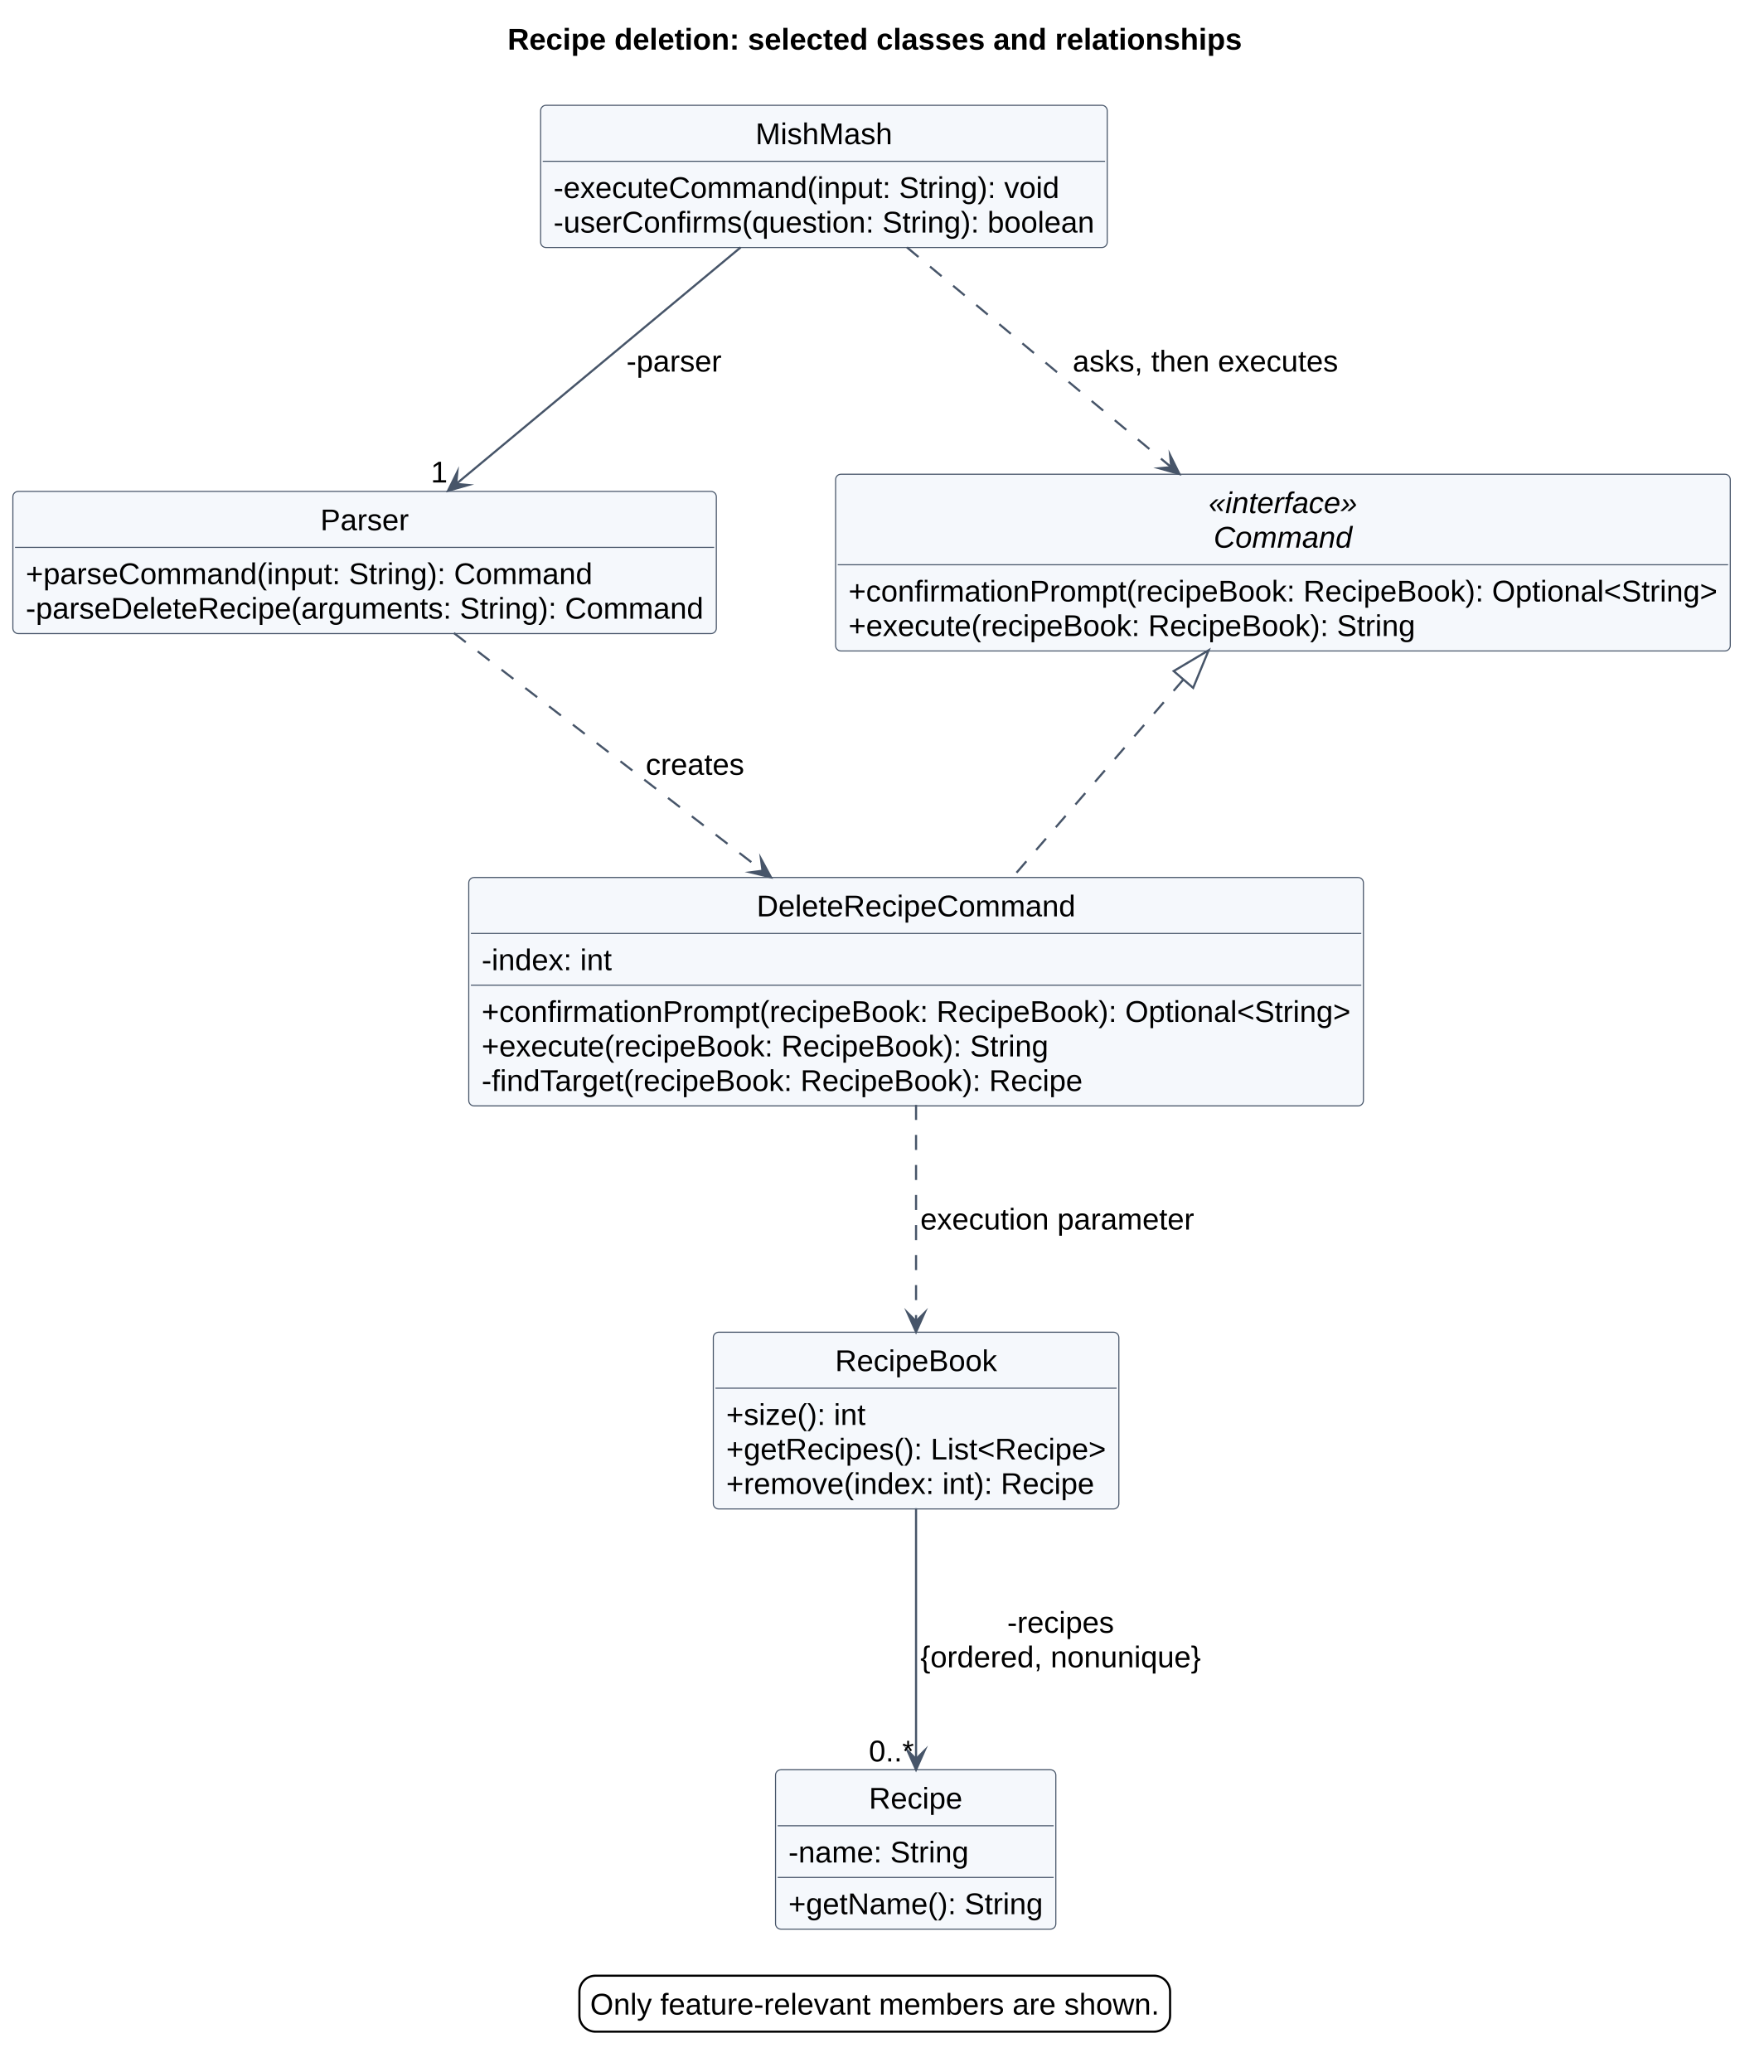
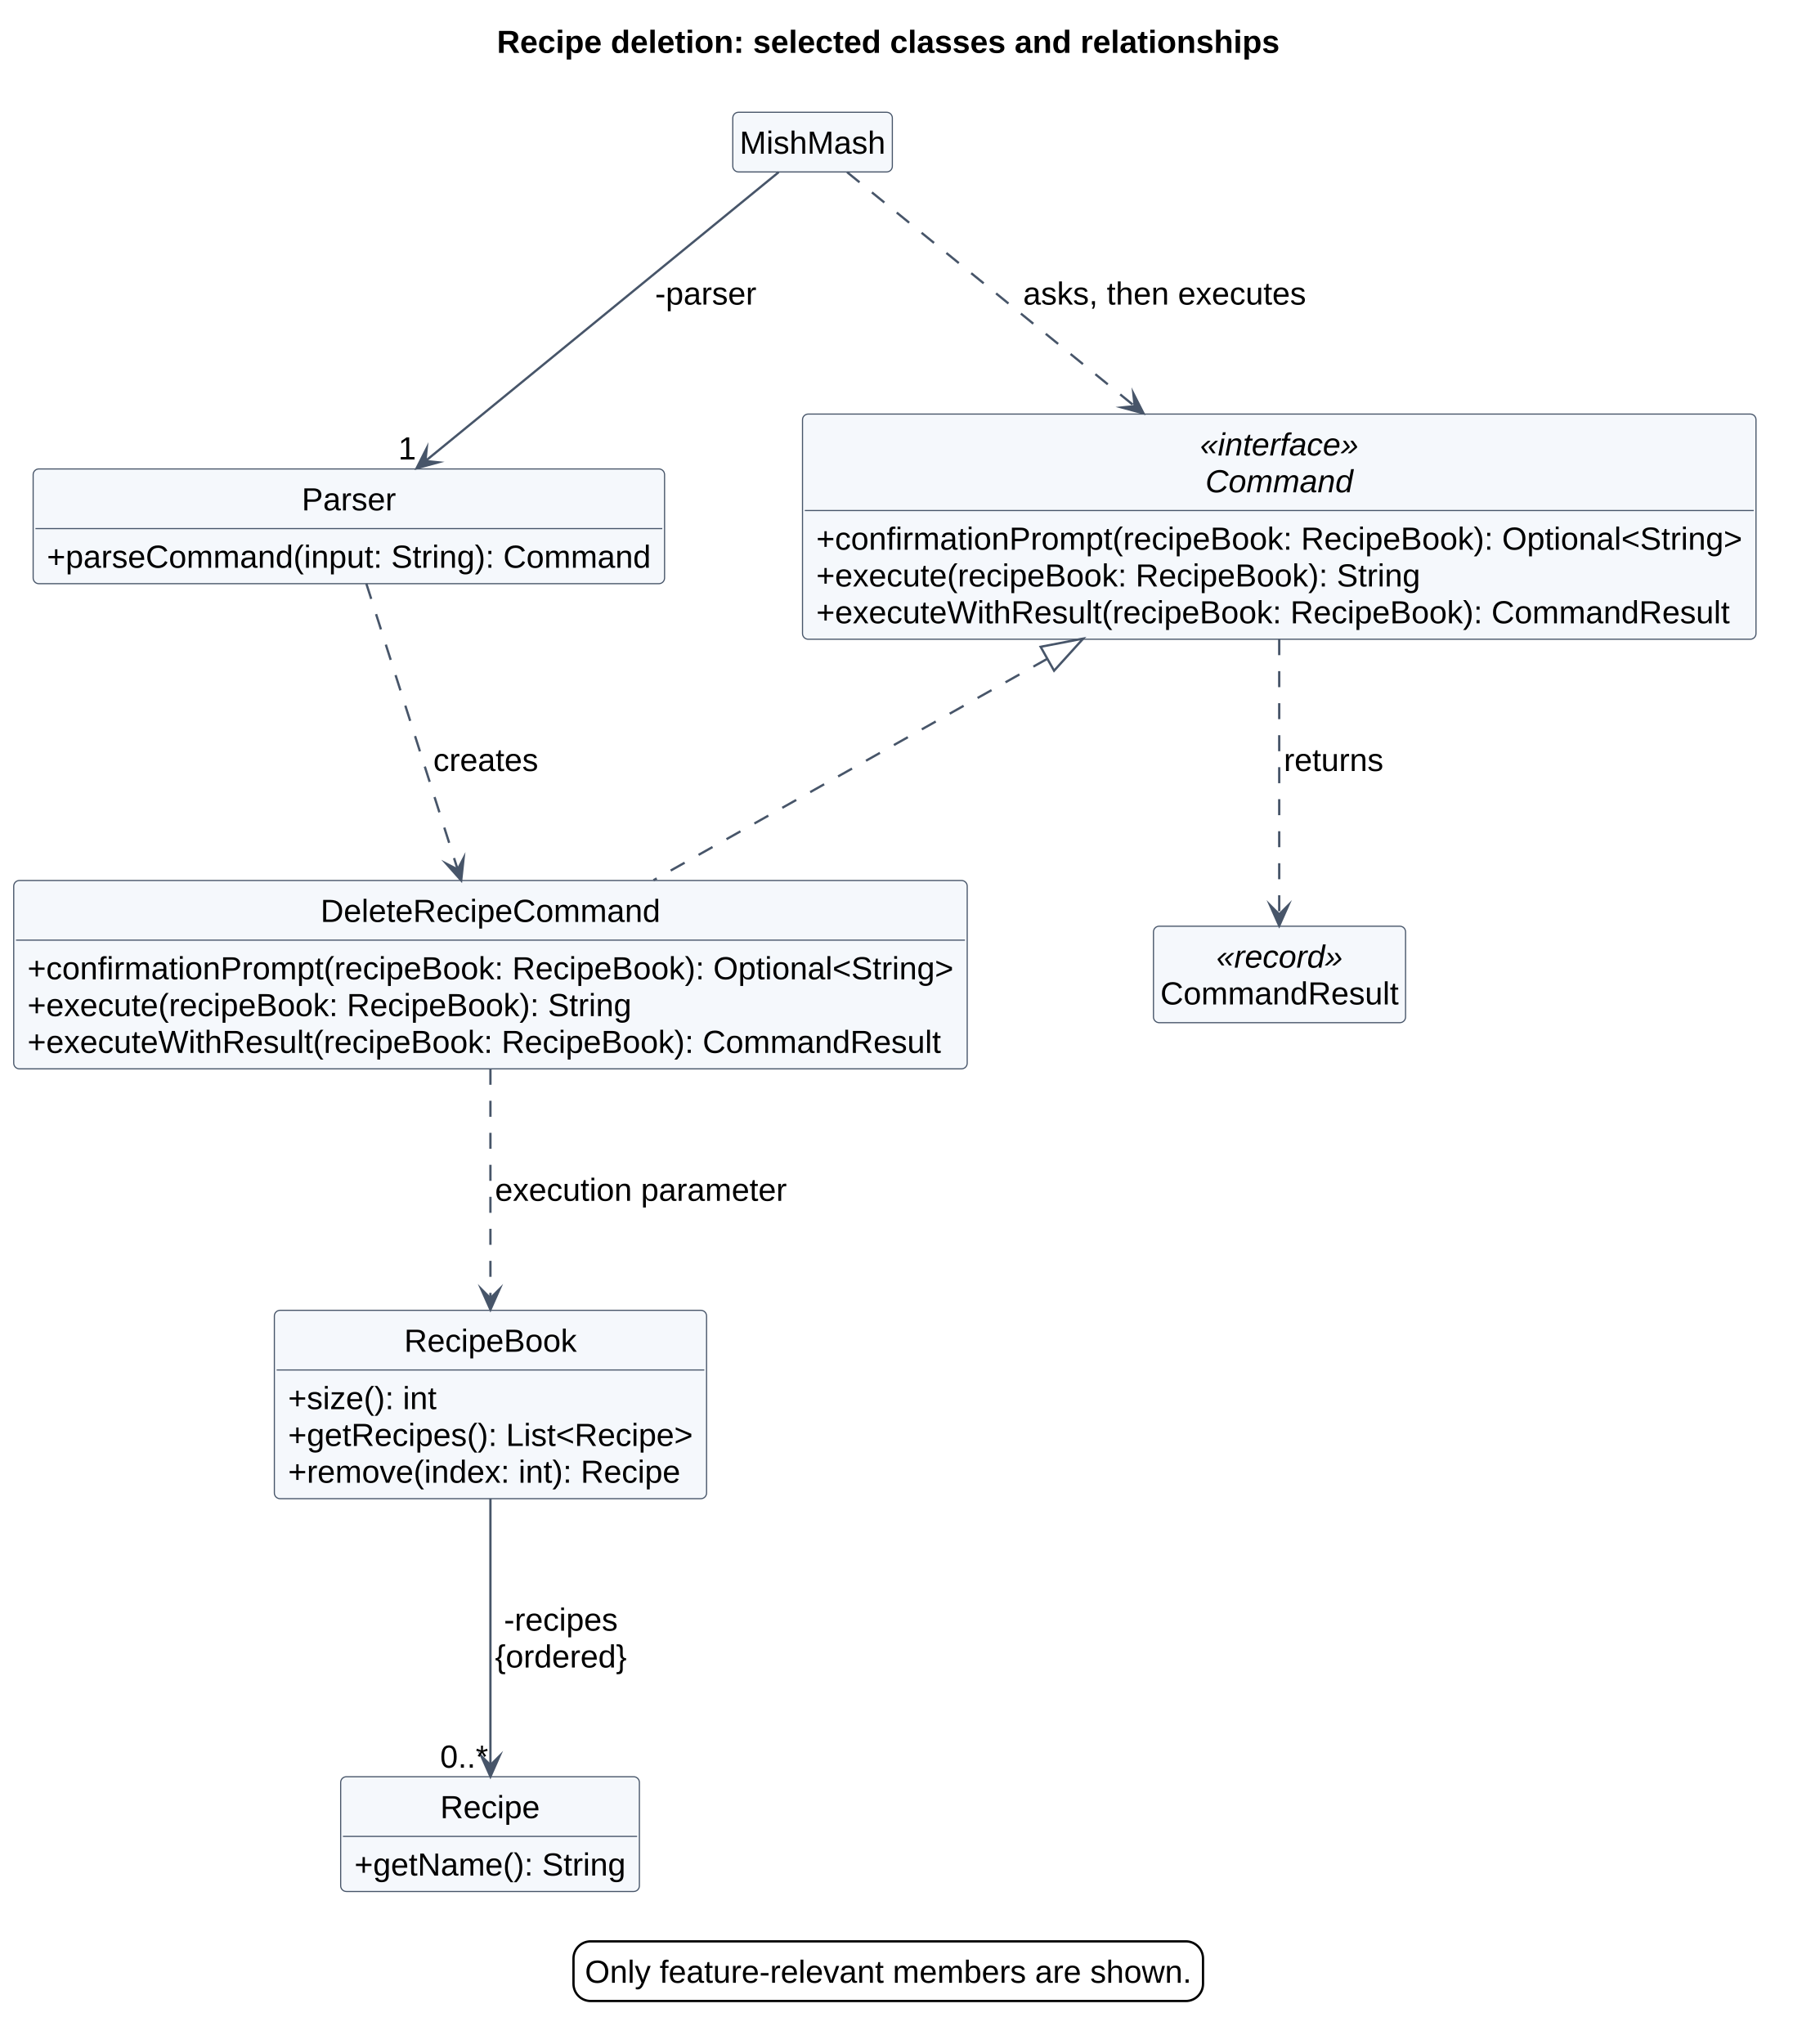
- <svg xmlns="http://www.w3.org/2000/svg" version="1.1" data-diagram-type="CLASS" style="width:822px;height:966px;background:#FFFFFF;" width="822px" height="966px" viewBox="0 0 822 966" zoomAndPan="magnify" preserveAspectRatio="none" contentStyleType="text/css">
+ <svg xmlns="http://www.w3.org/2000/svg" version="1.1" data-diagram-type="CLASS" style="width:784px;height:894px;background:#FFFFFF;" width="784px" height="894px" viewBox="0 0 784 894" zoomAndPan="magnify" preserveAspectRatio="none" contentStyleType="text/css">
  <defs />
  <g font-family="sans-serif" lengthAdjust="spacing">
    <g class="title" data-source-line="5">
-       <text x="236.575" y="23.132" fill="#000" font-size="14" textLength="342.351" font-weight="700" font-family="Arial">Recipe deletion: selected classes and relationships</text>
+       <text x="217.325" y="23.132" fill="#000" font-size="14" textLength="342.351" font-weight="700" font-family="Arial">Recipe deletion: selected classes and relationships</text>
    </g>
    <g class="entity" data-qualified-name="MishMash" id="ent0001" data-source-line="11">
-       <rect x="252" y="49.099" width="264.116" height="66.296" fill="#F5F8FC" style="stroke:#475569;stroke-width:0.5;" rx="2.5" ry="2.5" />
-       <text x="352.162" y="67.23" fill="#000" font-size="14" textLength="63.793" font-family="Arial">MishMash</text>
-       <line x1="253" y1="75.197" x2="515.116" y2="75.197" style="stroke:#475569;stroke-width:0.5;" />
-       <text x="258" y="92.329" fill="#000" font-size="14" textLength="235.771" font-family="Arial">-executeCommand(input: String): void</text>
-       <text x="258" y="108.428" fill="#000" font-size="14" textLength="252.116" font-family="Arial">-userConfirms(question: String): boolean</text>
+       <rect x="320.5" y="49.099" width="69.793" height="26.099" fill="#F5F8FC" style="stroke:#475569;stroke-width:0.5;" rx="2.5" ry="2.5" />
+       <text x="323.5" y="67.23" fill="#000" font-size="14" textLength="63.793" font-family="Arial">MishMash</text>
    </g>
-     <g class="entity" data-qualified-name="Parser" id="ent0002" data-source-line="15">
-       <rect x="6" y="229.099" width="327.909" height="66.296" fill="#F5F8FC" style="stroke:#475569;stroke-width:0.5;" rx="2.5" ry="2.5" />
-       <text x="149.337" y="247.23" fill="#000" font-size="14" textLength="41.234" font-family="Arial">Parser</text>
-       <line x1="7" y1="255.197" x2="332.909" y2="255.197" style="stroke:#475569;stroke-width:0.5;" />
-       <text x="12" y="272.329" fill="#000" font-size="14" textLength="264.168" font-family="Arial">+parseCommand(input: String): Command</text>
-       <text x="12" y="288.428" fill="#000" font-size="14" textLength="315.909" font-family="Arial">-parseDeleteRecipe(arguments: String): Command</text>
+     <g class="entity" data-qualified-name="Parser" id="ent0002" data-source-line="12">
+       <rect x="14.5" y="205.099" width="276.168" height="50.197" fill="#F5F8FC" style="stroke:#475569;stroke-width:0.5;" rx="2.5" ry="2.5" />
+       <text x="131.967" y="223.23" fill="#000" font-size="14" textLength="41.234" font-family="Arial">Parser</text>
+       <line x1="15.5" y1="231.197" x2="289.668" y2="231.197" style="stroke:#475569;stroke-width:0.5;" />
+       <text x="20.5" y="248.329" fill="#000" font-size="14" textLength="264.168" font-family="Arial">+parseCommand(input: String): Command</text>
    </g>
-     <g class="entity" data-qualified-name="Command" id="ent0003" data-source-line="19">
-       <rect x="389.5" y="221.099" width="417.036" height="82.395" fill="#F5F8FC" style="stroke:#475569;stroke-width:0.5;" rx="2.5" ry="2.5" />
-       <text x="563.384" y="239.23" fill="#000" font-size="14" textLength="69.269" font-style="italic" font-family="Arial">«interface»</text>
-       <text x="565.729" y="255.329" fill="#000" font-size="14" textLength="64.579" font-style="italic" font-family="Arial">Command</text>
-       <line x1="390.5" y1="263.296" x2="805.536" y2="263.296" style="stroke:#475569;stroke-width:0.5;" />
-       <text x="395.5" y="280.428" fill="#000" font-size="14" textLength="405.036" font-family="Arial">+confirmationPrompt(recipeBook: RecipeBook): Optional&lt;String&gt;</text>
-       <text x="395.5" y="296.526" fill="#000" font-size="14" textLength="264.195" font-family="Arial">+execute(recipeBook: RecipeBook): String</text>
+     <g class="entity" data-qualified-name="Command" id="ent0003" data-source-line="15">
+       <rect x="351" y="181.099" width="417.036" height="98.493" fill="#F5F8FC" style="stroke:#475569;stroke-width:0.5;" rx="2.5" ry="2.5" />
+       <text x="524.884" y="199.23" fill="#000" font-size="14" textLength="69.269" font-style="italic" font-family="Arial">«interface»</text>
+       <text x="527.229" y="215.329" fill="#000" font-size="14" textLength="64.579" font-style="italic" font-family="Arial">Command</text>
+       <line x1="352" y1="223.296" x2="767.036" y2="223.296" style="stroke:#475569;stroke-width:0.5;" />
+       <text x="357" y="240.428" fill="#000" font-size="14" textLength="405.036" font-family="Arial">+confirmationPrompt(recipeBook: RecipeBook): Optional&lt;String&gt;</text>
+       <text x="357" y="256.526" fill="#000" font-size="14" textLength="264.195" font-family="Arial">+execute(recipeBook: RecipeBook): String</text>
+       <text x="357" y="272.625" fill="#000" font-size="14" textLength="399.567" font-family="Arial">+executeWithResult(recipeBook: RecipeBook): CommandResult</text>
    </g>
-     <g class="entity" data-qualified-name="DeleteRecipeCommand" id="ent0004" data-source-line="23">
-       <rect x="218.5" y="409.099" width="417.036" height="106.493" fill="#F5F8FC" style="stroke:#475569;stroke-width:0.5;" rx="2.5" ry="2.5" />
-       <text x="352.705" y="427.23" fill="#000" font-size="14" textLength="148.627" font-family="Arial">DeleteRecipeCommand</text>
-       <line x1="219.5" y1="435.197" x2="634.536" y2="435.197" style="stroke:#475569;stroke-width:0.5;" />
-       <text x="224.5" y="452.329" fill="#000" font-size="14" textLength="60.696" font-family="Arial">-index: int</text>
-       <line x1="219.5" y1="459.296" x2="634.536" y2="459.296" style="stroke:#475569;stroke-width:0.5;" />
-       <text x="224.5" y="476.428" fill="#000" font-size="14" textLength="405.036" font-family="Arial">+confirmationPrompt(recipeBook: RecipeBook): Optional&lt;String&gt;</text>
-       <text x="224.5" y="492.526" fill="#000" font-size="14" textLength="264.195" font-family="Arial">+execute(recipeBook: RecipeBook): String</text>
-       <text x="224.5" y="508.625" fill="#000" font-size="14" textLength="281.688" font-family="Arial">-findTarget(recipeBook: RecipeBook): Recipe</text>
+     <g class="entity" data-qualified-name="CommandResult" id="ent0004" data-source-line="20">
+       <rect x="504.5" y="405.099" width="110.262" height="42.197" fill="#F5F8FC" style="stroke:#475569;stroke-width:0.5;" rx="2.5" ry="2.5" />
+       <text x="532.003" y="423.23" fill="#000" font-size="14" textLength="55.255" font-style="italic" font-family="Arial">«record»</text>
+       <text x="507.5" y="439.329" fill="#000" font-size="14" textLength="104.262" font-family="Arial">CommandResult</text>
    </g>
-     <g class="entity" data-qualified-name="RecipeBook" id="ent0005" data-source-line="29">
-       <rect x="332.5" y="621.099" width="189.037" height="82.395" fill="#F5F8FC" style="stroke:#475569;stroke-width:0.5;" rx="2.5" ry="2.5" />
-       <text x="389.274" y="639.23" fill="#000" font-size="14" textLength="75.489" font-family="Arial">RecipeBook</text>
-       <line x1="333.5" y1="647.197" x2="520.537" y2="647.197" style="stroke:#475569;stroke-width:0.5;" />
-       <text x="338.5" y="664.329" fill="#000" font-size="14" textLength="64.962" font-family="Arial">+size(): int</text>
-       <text x="338.5" y="680.428" fill="#000" font-size="14" textLength="177.037" font-family="Arial">+getRecipes(): List&lt;Recipe&gt;</text>
-       <text x="338.5" y="696.526" fill="#000" font-size="14" textLength="171.575" font-family="Arial">+remove(index: int): Recipe</text>
+     <g class="entity" data-qualified-name="DeleteRecipeCommand" id="ent0005" data-source-line="21">
+       <rect x="6" y="385.099" width="417.036" height="82.395" fill="#F5F8FC" style="stroke:#475569;stroke-width:0.5;" rx="2.5" ry="2.5" />
+       <text x="140.205" y="403.23" fill="#000" font-size="14" textLength="148.627" font-family="Arial">DeleteRecipeCommand</text>
+       <line x1="7" y1="411.197" x2="422.036" y2="411.197" style="stroke:#475569;stroke-width:0.5;" />
+       <text x="12" y="428.329" fill="#000" font-size="14" textLength="405.036" font-family="Arial">+confirmationPrompt(recipeBook: RecipeBook): Optional&lt;String&gt;</text>
+       <text x="12" y="444.428" fill="#000" font-size="14" textLength="264.195" font-family="Arial">+execute(recipeBook: RecipeBook): String</text>
+       <text x="12" y="460.526" fill="#000" font-size="14" textLength="399.567" font-family="Arial">+executeWithResult(recipeBook: RecipeBook): CommandResult</text>
    </g>
-     <g class="entity" data-qualified-name="Recipe" id="ent0006" data-source-line="34">
-       <rect x="361.5" y="825.099" width="130.658" height="74.296" fill="#F5F8FC" style="stroke:#475569;stroke-width:0.5;" rx="2.5" ry="2.5" />
-       <text x="405.04" y="843.23" fill="#000" font-size="14" textLength="43.579" font-family="Arial">Recipe</text>
-       <line x1="362.5" y1="851.197" x2="491.158" y2="851.197" style="stroke:#475569;stroke-width:0.5;" />
-       <text x="367.5" y="868.329" fill="#000" font-size="14" textLength="84.034" font-family="Arial">-name: String</text>
-       <line x1="362.5" y1="875.296" x2="491.158" y2="875.296" style="stroke:#475569;stroke-width:0.5;" />
-       <text x="367.5" y="892.428" fill="#000" font-size="14" textLength="118.658" font-family="Arial">+getName(): String</text>
+     <g class="entity" data-qualified-name="RecipeBook" id="ent0006" data-source-line="26">
+       <rect x="120" y="573.099" width="189.037" height="82.395" fill="#F5F8FC" style="stroke:#475569;stroke-width:0.5;" rx="2.5" ry="2.5" />
+       <text x="176.774" y="591.23" fill="#000" font-size="14" textLength="75.489" font-family="Arial">RecipeBook</text>
+       <line x1="121" y1="599.197" x2="308.037" y2="599.197" style="stroke:#475569;stroke-width:0.5;" />
+       <text x="126" y="616.329" fill="#000" font-size="14" textLength="64.962" font-family="Arial">+size(): int</text>
+       <text x="126" y="632.428" fill="#000" font-size="14" textLength="177.037" font-family="Arial">+getRecipes(): List&lt;Recipe&gt;</text>
+       <text x="126" y="648.526" fill="#000" font-size="14" textLength="171.575" font-family="Arial">+remove(index: int): Recipe</text>
    </g>
-     <g class="link" data-entity-1="ent0001" data-entity-2="ent0002" id="lnk7" data-link-type="dependency">
-       <polygon points="208.826,228.804,218.304,226.124,212.671,225.606,213.188,219.973,208.826,228.804" fill="#475569" style="stroke:#475569;stroke-width:1;stroke-linejoin:miter;stroke-miterlimit:10;" />
-       <path d="M345.246,115.333 C306.583,147.492 251.36,193.426 212.671,225.606" style="stroke:#475569;stroke-width:1;" fill="none" />
-       <text x="292" y="173.23" fill="#000" font-size="14" textLength="44.345" font-family="Arial">-parser</text>
-       <text x="200.826" y="224.936" fill="#000" font-size="14" font-family="Arial">1</text>
+     <g class="entity" data-qualified-name="Recipe" id="ent0007" data-source-line="31">
+       <rect x="149" y="777.099" width="130.658" height="50.197" fill="#F5F8FC" style="stroke:#475569;stroke-width:0.5;" rx="2.5" ry="2.5" />
+       <text x="192.54" y="795.23" fill="#000" font-size="14" textLength="43.579" font-family="Arial">Recipe</text>
+       <line x1="150" y1="803.197" x2="278.658" y2="803.197" style="stroke:#475569;stroke-width:0.5;" />
+       <text x="155" y="820.329" fill="#000" font-size="14" textLength="118.658" font-family="Arial">+getName(): String</text>
    </g>
-     <g class="link" data-entity-1="ent0001" data-entity-2="ent0003" id="lnk8" data-link-type="dependency">
-       <polygon points="549.782,220.992,545.421,212.162,545.938,217.795,540.305,218.312,549.782,220.992" fill="#475569" style="stroke:#475569;stroke-width:1;stroke-linejoin:miter;stroke-miterlimit:10;" />
-       <path d="M422.754,115.333 C458.406,144.988 507.564,185.876 545.938,217.795" style="stroke:#475569;stroke-width:1;stroke-dasharray:7,7;" fill="none" />
-       <text x="500" y="173.23" fill="#000" font-size="14" textLength="32.676" font-family="Arial">asks,</text>
-       <text x="532.676" y="173.23" fill="#000" font-size="14" font-family="Arial"> </text>
-       <text x="536.565" y="173.23" fill="#000" font-size="14" textLength="27.248" font-family="Arial">then</text>
-       <text x="563.813" y="173.23" fill="#000" font-size="14" font-family="Arial"> </text>
-       <text x="567.703" y="173.23" fill="#000" font-size="14" textLength="56.034" font-family="Arial">executes</text>
+     <g class="link" data-entity-1="ent0001" data-entity-2="ent0002" id="lnk8" data-link-type="dependency">
+       <polygon points="182.205,204.808,191.704,202.207,186.075,201.643,186.64,196.014,182.205,204.808" fill="#475569" style="stroke:#475569;stroke-width:1;stroke-linejoin:miter;stroke-miterlimit:10;" />
+       <path d="M340.573,75.305 C307.244,102.559 230.117,165.628 186.075,201.643" style="stroke:#475569;stroke-width:1;" fill="none" />
+       <text x="286.5" y="133.23" fill="#000" font-size="14" textLength="44.345" font-family="Arial">-parser</text>
+       <text x="174.205" y="200.94" fill="#000" font-size="14" font-family="Arial">1</text>
    </g>
-     <g class="link" data-entity-1="ent0002" data-entity-2="ent0004" id="lnk9" data-link-type="dependency">
-       <polygon points="359.394,409.013,354.706,400.352,355.433,405.962,349.824,406.689,359.394,409.013" fill="#475569" style="stroke:#475569;stroke-width:1;stroke-linejoin:miter;stroke-miterlimit:10;" />
-       <path d="M211.577,295.131 C251.497,325.886 308.526,369.823 355.433,405.962" style="stroke:#475569;stroke-width:1;stroke-dasharray:7,7;" fill="none" />
-       <text x="301" y="361.23" fill="#000" font-size="14" textLength="45.91" font-family="Arial">creates</text>
+     <g class="link" data-entity-1="ent0001" data-entity-2="ent0003" id="lnk9" data-link-type="dependency">
+       <polygon points="500.143,180.798,495.686,172.015,496.264,177.642,490.637,178.22,500.143,180.798" fill="#475569" style="stroke:#475569;stroke-width:1;stroke-linejoin:miter;stroke-miterlimit:10;" />
+       <path d="M370.501,75.305 C397.461,97.243 451.581,141.282 496.264,177.642" style="stroke:#475569;stroke-width:1;stroke-dasharray:7,7;" fill="none" />
+       <text x="447.5" y="133.23" fill="#000" font-size="14" textLength="32.676" font-family="Arial">asks,</text>
+       <text x="480.176" y="133.23" fill="#000" font-size="14" font-family="Arial"> </text>
+       <text x="484.065" y="133.23" fill="#000" font-size="14" textLength="27.248" font-family="Arial">then</text>
+       <text x="511.313" y="133.23" fill="#000" font-size="14" font-family="Arial"> </text>
+       <text x="515.203" y="133.23" fill="#000" font-size="14" textLength="56.034" font-family="Arial">executes</text>
    </g>
-     <g class="link" data-entity-1="ent0003" data-entity-2="ent0004" id="lnk11" data-link-type="extension">
-       <polygon points="563.396,303.167,547.09,312.868,556.171,320.711,563.396,303.167" fill="none" style="stroke:#475569;stroke-width:1;stroke-linejoin:miter;stroke-miterlimit:10;" />
-       <path d="M551.63,316.79 C525.281,347.3 500.557,375.928 471.949,409.052" style="stroke:#475569;stroke-width:1;stroke-dasharray:7,7;" fill="none" />
+     <g class="link" data-entity-1="ent0002" data-entity-2="ent0005" id="lnk10" data-link-type="dependency">
+       <polygon points="201.71,385.078,202.78,375.288,200.188,380.315,195.16,377.723,201.71,385.078" fill="#475569" style="stroke:#475569;stroke-width:1;stroke-linejoin:miter;stroke-miterlimit:10;" />
+       <path d="M160.227,255.277 C170.615,287.78 187.696,341.228 200.188,380.315" style="stroke:#475569;stroke-width:1;stroke-dasharray:7,7;" fill="none" />
+       <text x="189.5" y="337.23" fill="#000" font-size="14" textLength="45.91" font-family="Arial">creates</text>
    </g>
-     <g class="link" data-entity-1="ent0004" data-entity-2="ent0005" id="lnk12" data-link-type="dependency">
-       <polygon points="427,620.989,431,611.989,427,615.989,423,611.989,427,620.989" fill="#475569" style="stroke:#475569;stroke-width:1;stroke-linejoin:miter;stroke-miterlimit:10;" />
-       <path d="M427,515.121 C427,548.234 427,585.475 427,615.989" style="stroke:#475569;stroke-width:1;stroke-dasharray:7,7;" fill="none" />
-       <text x="429" y="573.23" fill="#000" font-size="14" textLength="59.931" font-family="Arial">execution</text>
-       <text x="488.931" y="573.23" fill="#000" font-size="14" font-family="Arial"> </text>
-       <text x="492.82" y="573.23" fill="#000" font-size="14" textLength="63.807" font-family="Arial">parameter</text>
+     <g class="link" data-entity-1="ent0003" data-entity-2="ent0005" id="lnk12" data-link-type="extension">
+       <polygon points="473.776,279.303,455.145,282.896,461.027,293.355,473.776,279.303" fill="none" style="stroke:#475569;stroke-width:1;stroke-linejoin:miter;stroke-miterlimit:10;" />
+       <path d="M458.086,288.125 C400.213,320.669 340.409,354.298 285.822,384.993" style="stroke:#475569;stroke-width:1;stroke-dasharray:7,7;" fill="none" />
    </g>
-     <g class="link" data-entity-1="ent0005" data-entity-2="ent0006" id="lnk13" data-link-type="dependency">
-       <polygon points="427,825.084,431,816.084,427,820.084,423,816.084,427,825.084" fill="#475569" style="stroke:#475569;stroke-width:1;stroke-linejoin:miter;stroke-miterlimit:10;" />
-       <path d="M427,703.167 C427,738.875 427,785.665 427,820.084" style="stroke:#475569;stroke-width:1;" fill="none" />
-       <text x="469.496" y="761.23" fill="#000" font-size="14" textLength="49.793" font-family="Arial">-recipes</text>
-       <text x="429" y="777.329" fill="#000" font-size="14" textLength="56.82" font-family="Arial">{ordered,</text>
-       <text x="485.82" y="777.329" fill="#000" font-size="14" font-family="Arial"> </text>
-       <text x="489.71" y="777.329" fill="#000" font-size="14" textLength="70.075" font-family="Arial">nonunique}</text>
-       <text x="405" y="821.216" fill="#000" font-size="14" textLength="21.014" font-family="Arial">0..*</text>
+     <g class="link" data-entity-1="ent0003" data-entity-2="ent0004" id="lnk13" data-link-type="dependency">
+       <polygon points="559.5,404.915,563.5,395.915,559.5,399.915,555.5,395.915,559.5,404.915" fill="#475569" style="stroke:#475569;stroke-width:1;stroke-linejoin:miter;stroke-miterlimit:10;" />
+       <path d="M559.5,279.553 C559.5,319.955 559.5,370.497 559.5,399.915" style="stroke:#475569;stroke-width:1;stroke-dasharray:7,7;" fill="none" />
+       <text x="561.5" y="337.23" fill="#000" font-size="14" textLength="43.572" font-family="Arial">returns</text>
    </g>
-     <g class="legend" data-source-line="46">
-       <rect x="270.082" y="921.099" width="275.337" height="26.099" fill="none" style="stroke:#000;stroke-width:1;" rx="7.5" ry="7.5" />
-       <text x="275.082" y="939.23" fill="#000" font-size="14" textLength="265.337" font-family="Arial">Only feature-relevant members are shown.</text>
+     <g class="link" data-entity-1="ent0005" data-entity-2="ent0006" id="lnk14" data-link-type="dependency">
+       <polygon points="214.5,572.818,218.5,563.818,214.5,567.818,210.5,563.818,214.5,572.818" fill="#475569" style="stroke:#475569;stroke-width:1;stroke-linejoin:miter;stroke-miterlimit:10;" />
+       <path d="M214.5,467.458 C214.5,498.656 214.5,536.64 214.5,567.818" style="stroke:#475569;stroke-width:1;stroke-dasharray:7,7;" fill="none" />
+       <text x="216.5" y="525.23" fill="#000" font-size="14" textLength="59.931" font-family="Arial">execution</text>
+       <text x="276.431" y="525.23" fill="#000" font-size="14" font-family="Arial"> </text>
+       <text x="280.32" y="525.23" fill="#000" font-size="14" textLength="63.807" font-family="Arial">parameter</text>
+     </g>
+     <g class="link" data-entity-1="ent0006" data-entity-2="ent0007" id="lnk15" data-link-type="dependency">
+       <polygon points="214.5,777.022,218.5,768.022,214.5,772.022,210.5,768.022,214.5,777.022" fill="#475569" style="stroke:#475569;stroke-width:1;stroke-linejoin:miter;stroke-miterlimit:10;" />
+       <path d="M214.5,655.458 C214.5,692.533 214.5,741.25 214.5,772.022" style="stroke:#475569;stroke-width:1;" fill="none" />
+       <text x="220.407" y="713.23" fill="#000" font-size="14" textLength="49.793" font-family="Arial">-recipes</text>
+       <text x="216.5" y="729.329" fill="#000" font-size="14" textLength="57.606" font-family="Arial">{ordered}</text>
+       <text x="192.5" y="773.154" fill="#000" font-size="14" textLength="21.014" font-family="Arial">0..*</text>
+     </g>
+     <g class="legend" data-source-line="43">
+       <rect x="250.832" y="849.099" width="275.337" height="26.099" fill="none" style="stroke:#000;stroke-width:1;" rx="7.5" ry="7.5" />
+       <text x="255.832" y="867.23" fill="#000" font-size="14" textLength="265.337" font-family="Arial">Only feature-relevant members are shown.</text>
    </g>
  </g>
</svg>
